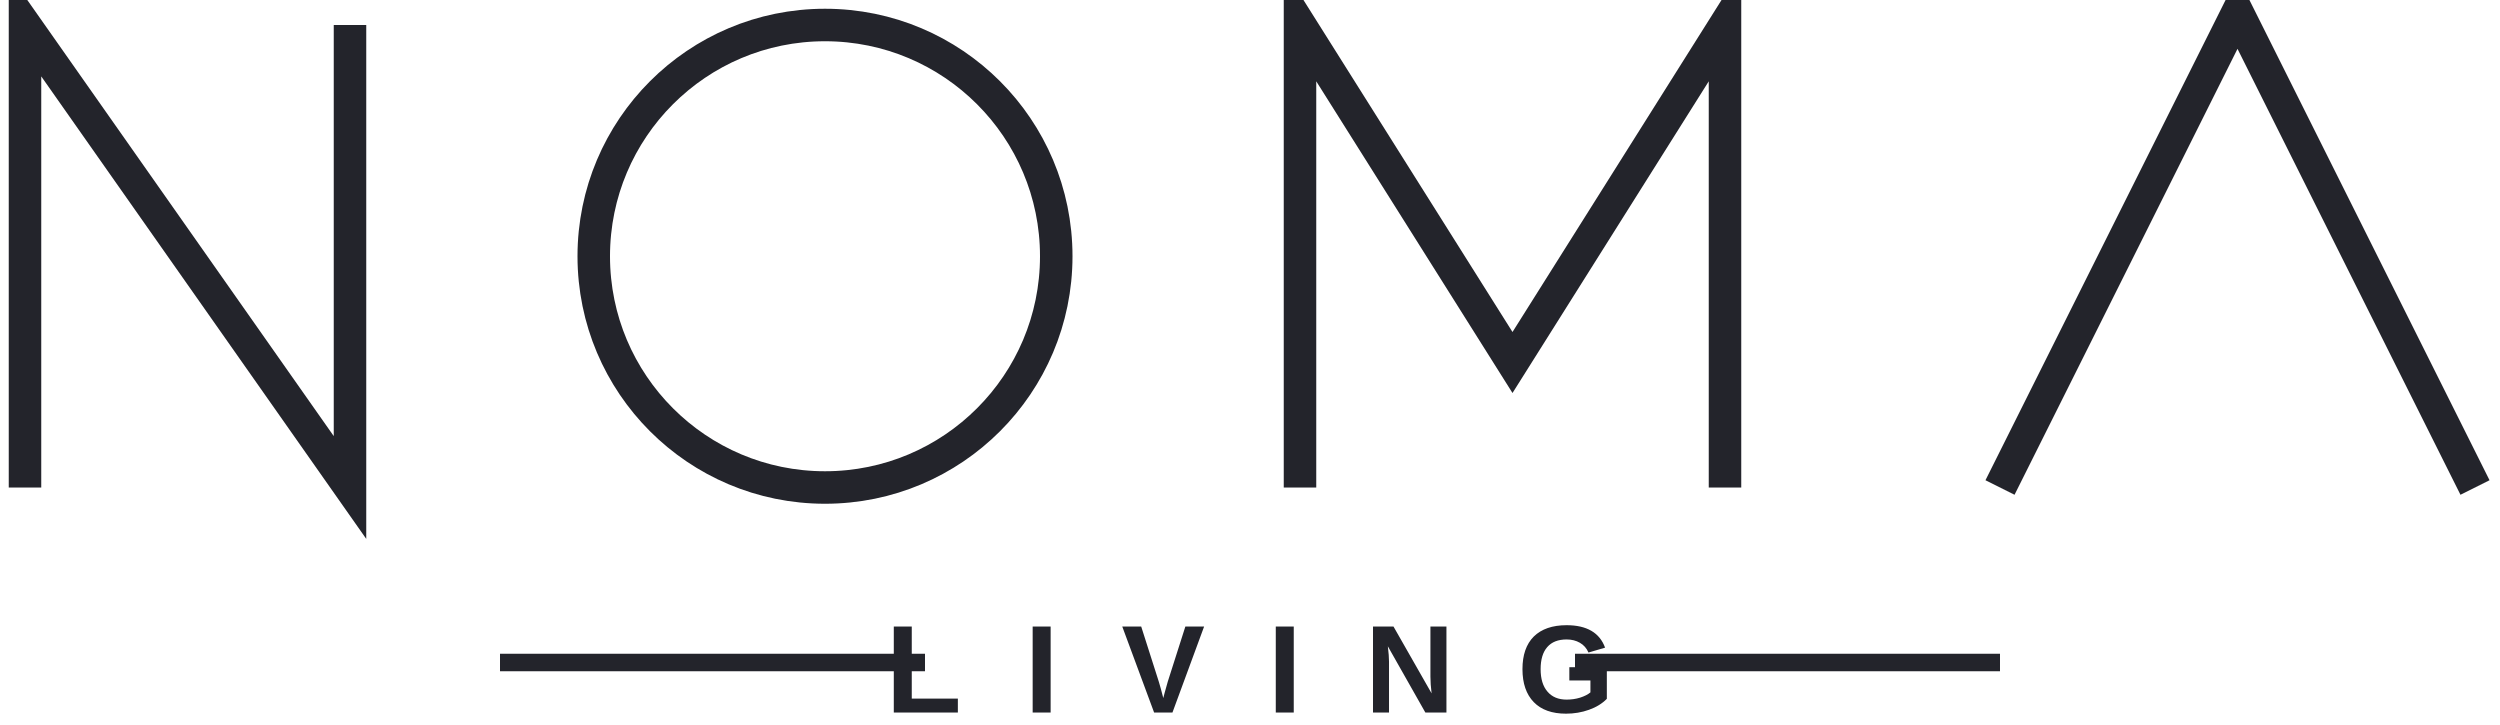
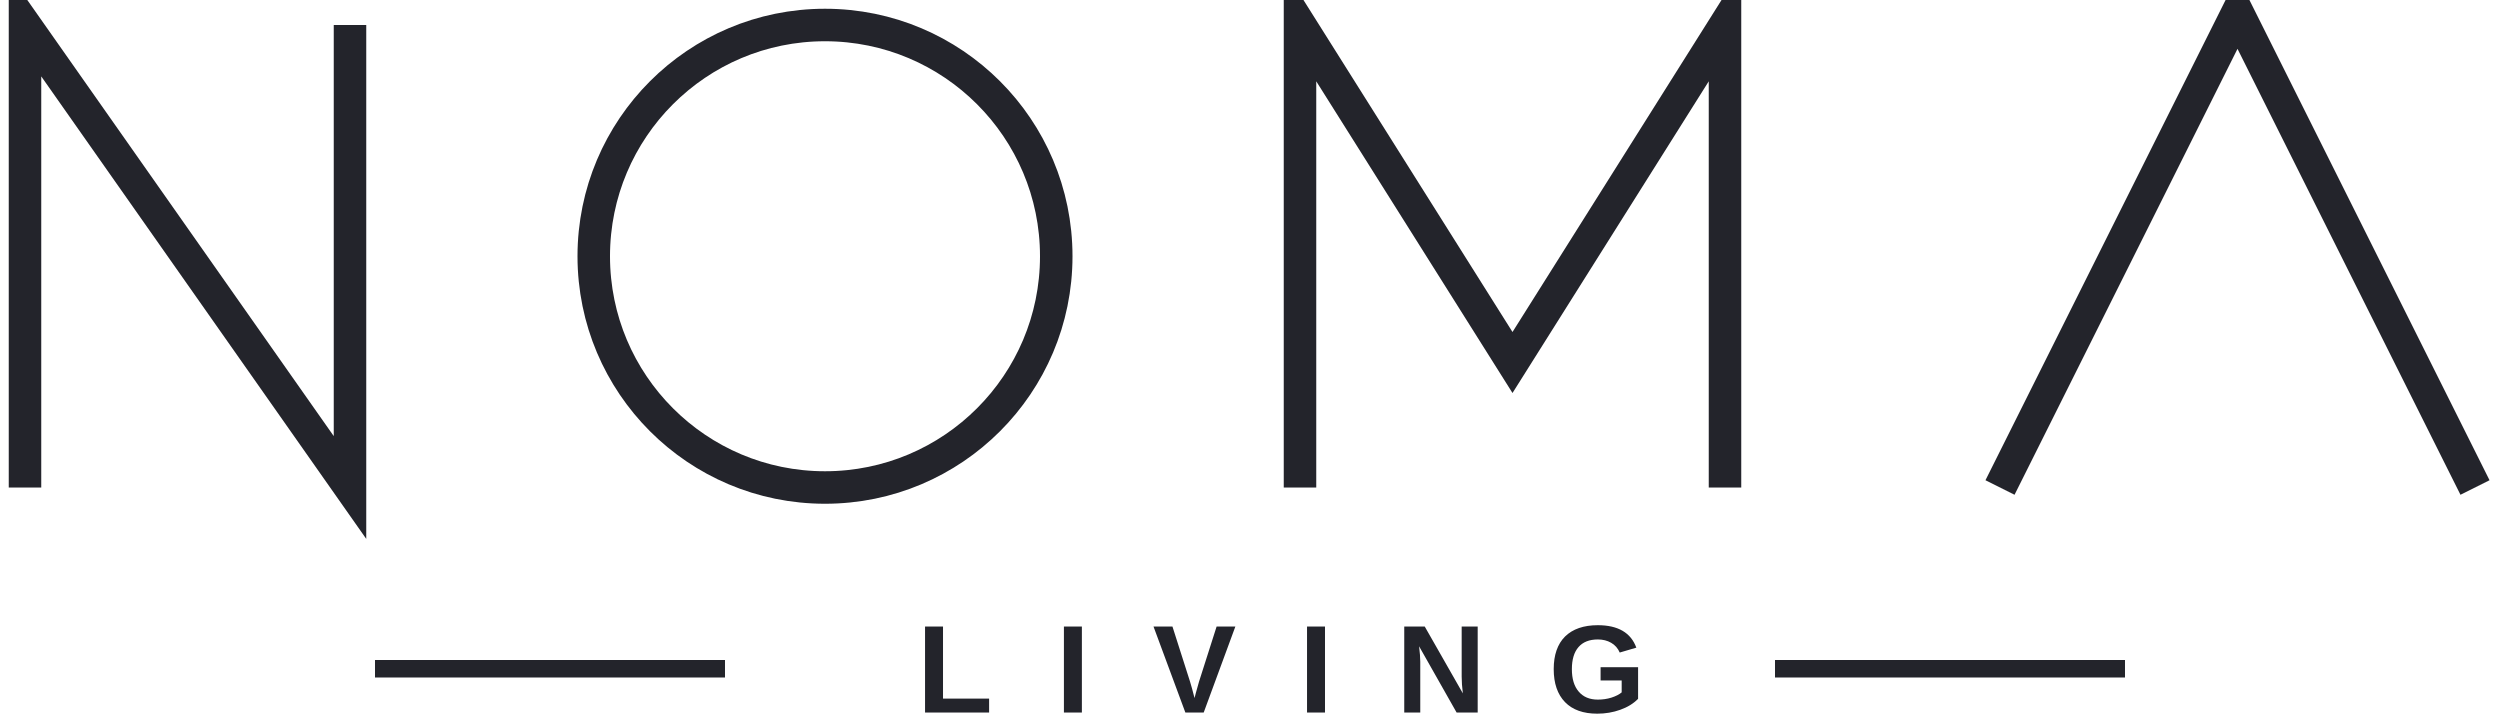
<svg xmlns="http://www.w3.org/2000/svg" viewBox="0 0 200 58" role="img" aria-label="Noma Living">
  <g fill="none" stroke="#23242B" stroke-width="2.6">
    <path d="M2 39V2l26 37V2" />
    <circle cx="66" cy="20.5" r="18.5" />
    <path d="M104 39V2l17 27 17-27v37" />
    <path d="M160 39 179 1l19 38" />
  </g>
  <g stroke="#23242B" stroke-width="1.4">
-     <path d="M40 53h34M126 53h34" />
+     <path d="M30 53.5h28M142 53.5h28" />
  </g>
-   <text x="100" y="57" fill="#23242B" font-family="Arial,sans-serif" font-size="10" font-weight="700" letter-spacing="5" text-anchor="middle">LIVING</text>
+   <text x="102.5" y="57" fill="#23242B" font-family="Arial,sans-serif" font-size="10" font-weight="700" letter-spacing="5" text-anchor="middle">LIVING</text>
</svg>
